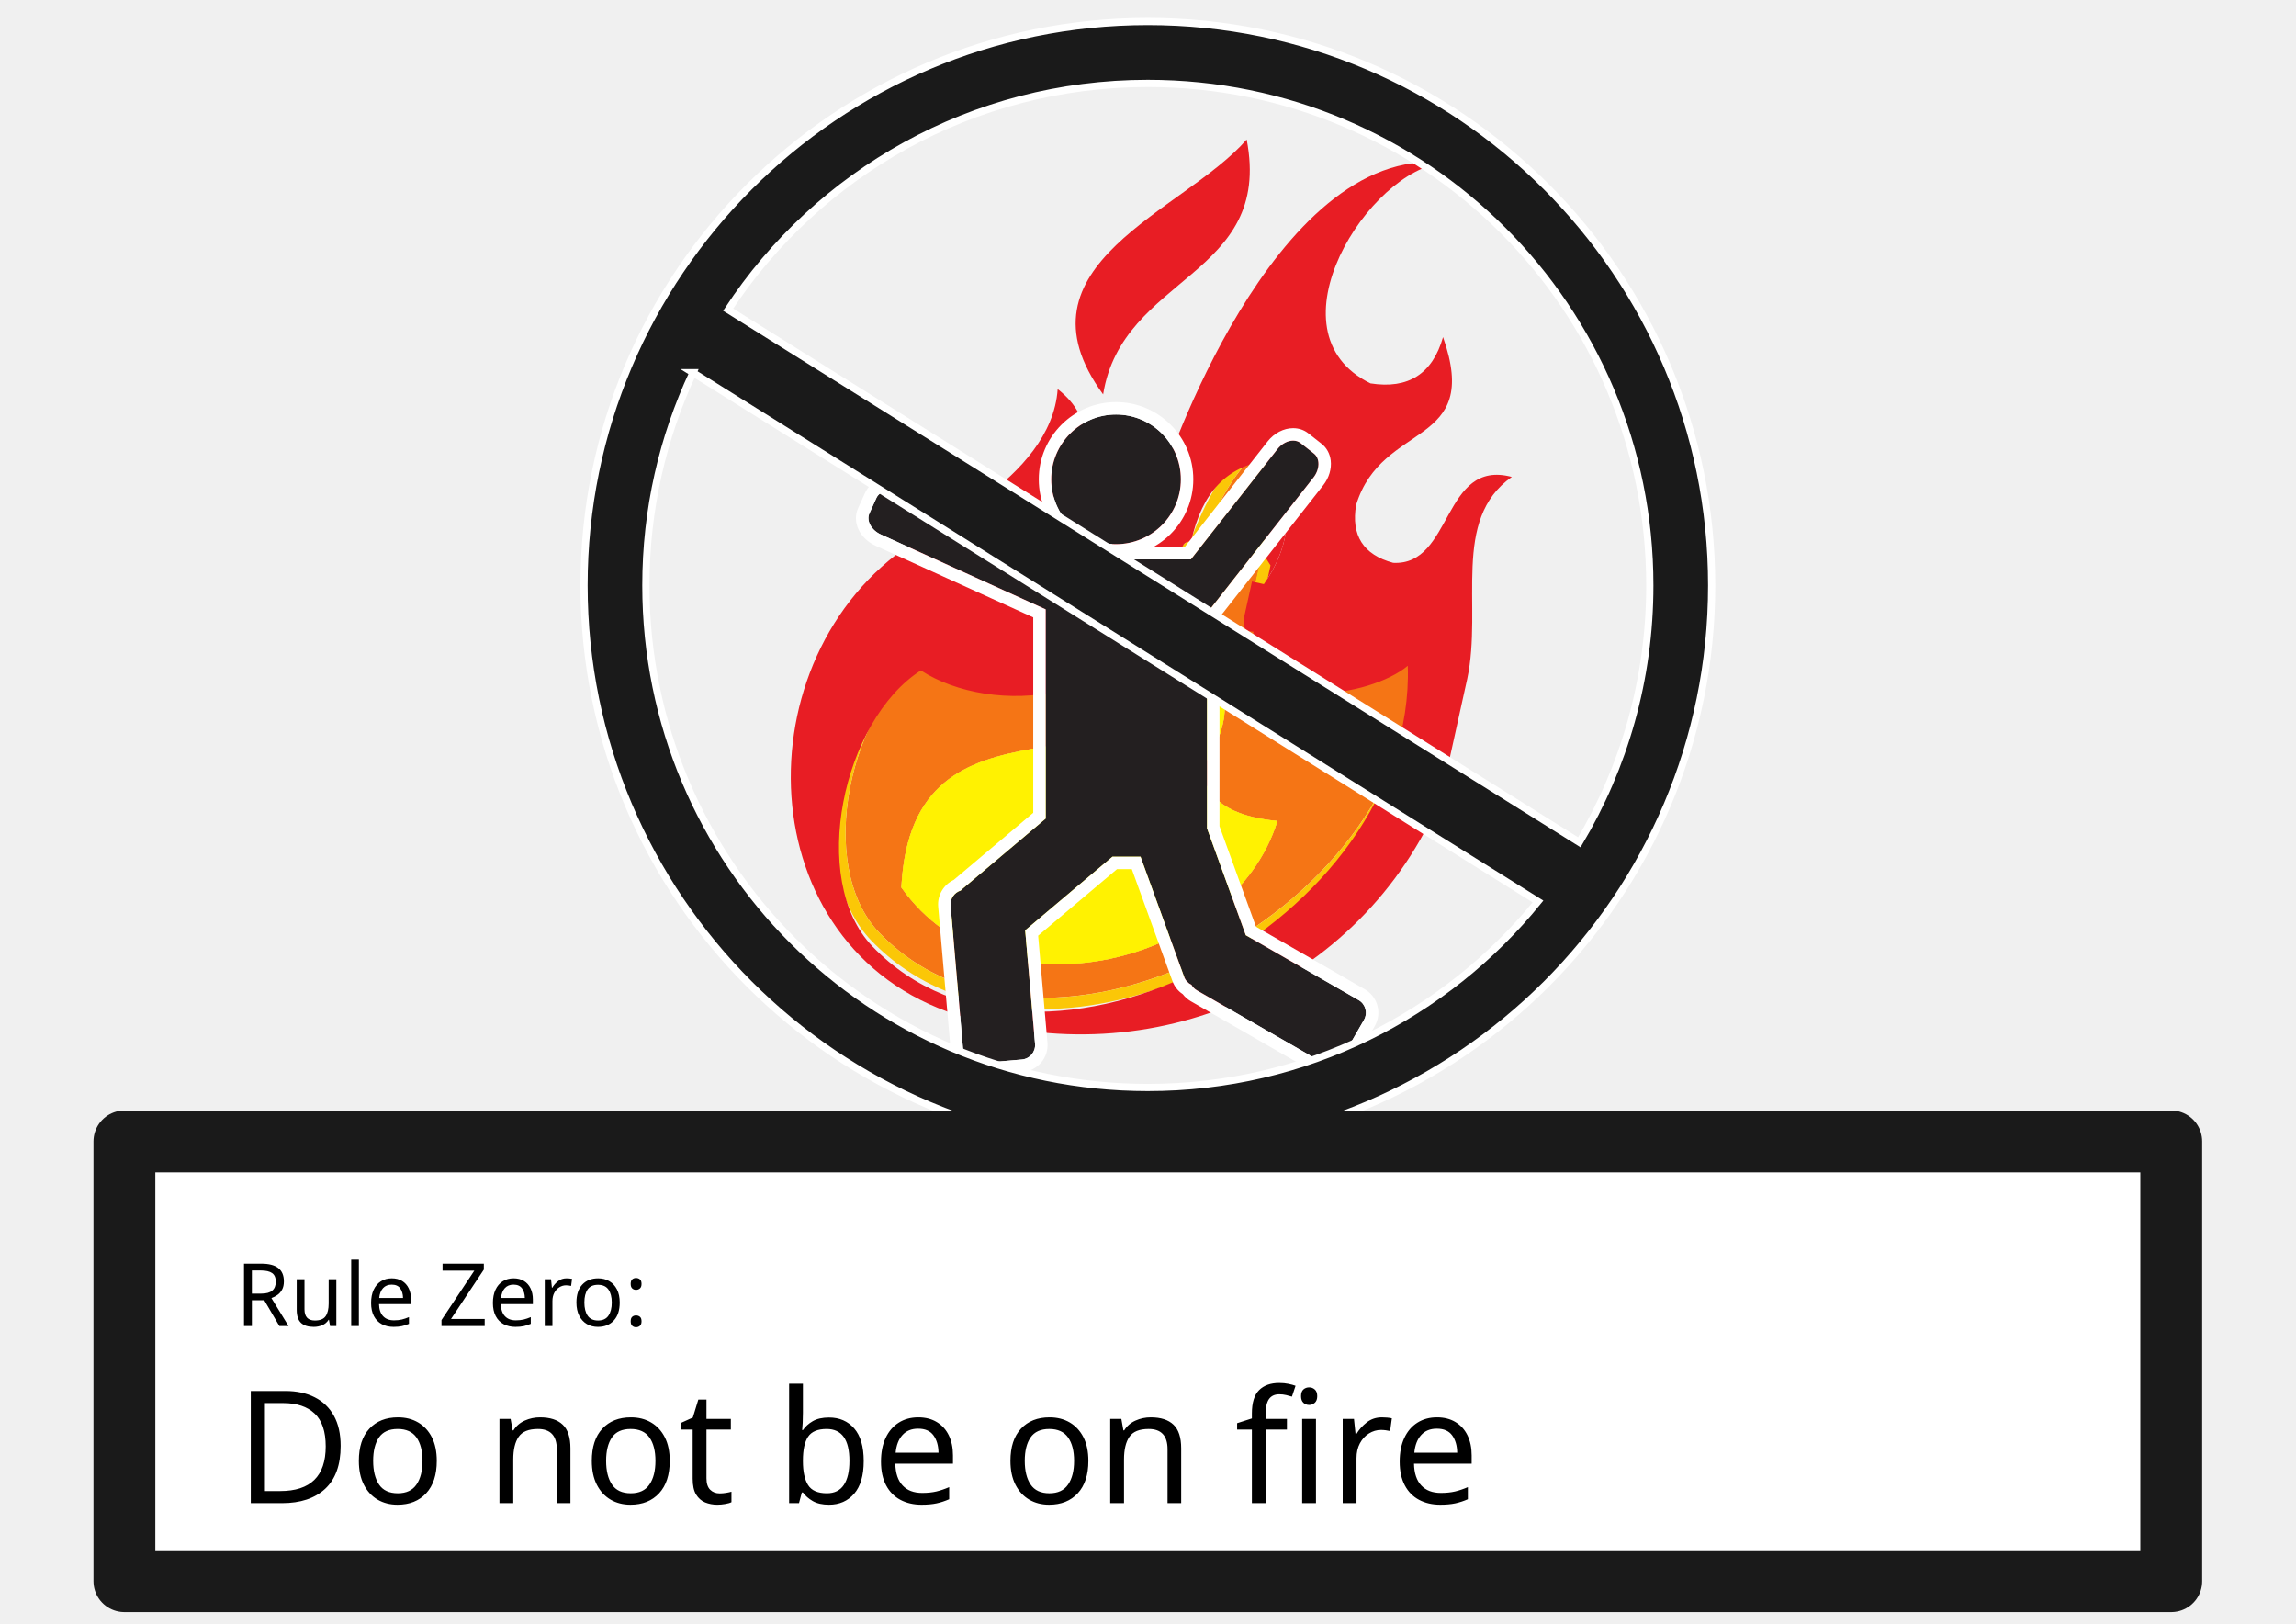
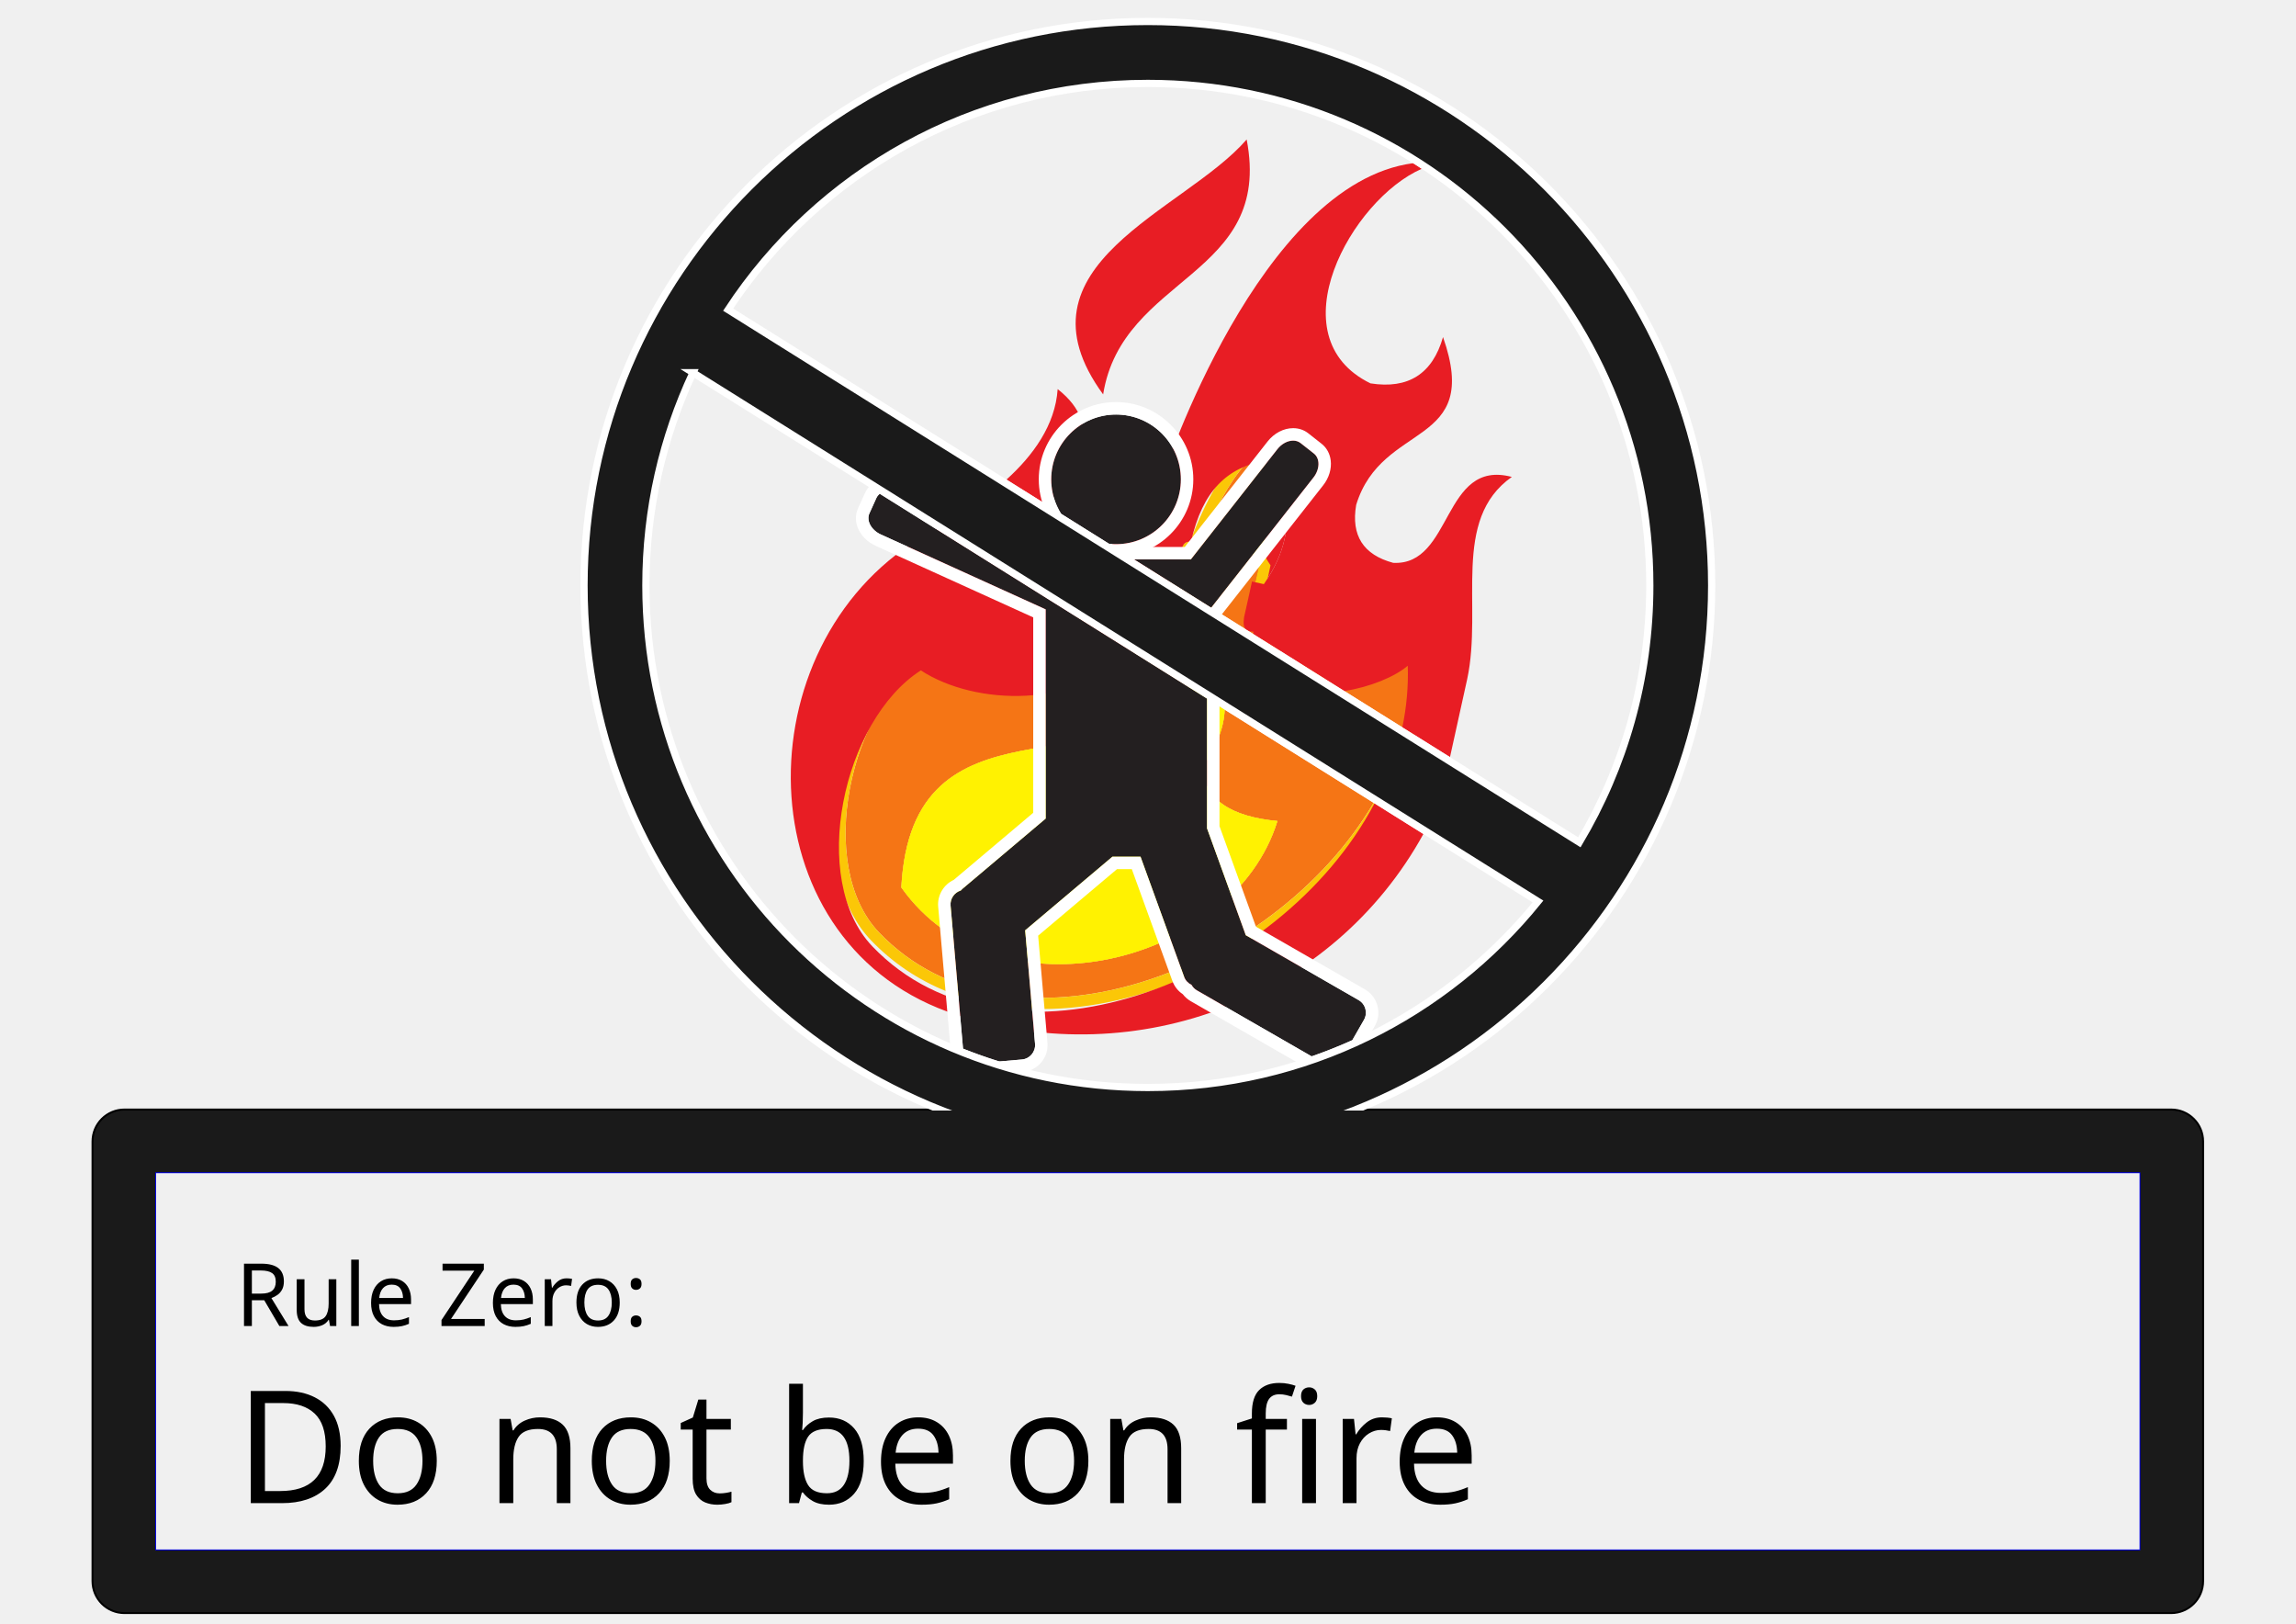
<svg xmlns="http://www.w3.org/2000/svg" width="1052.362" height="744.094" id="svg2" version="1.1">
  <defs id="defs4" />
-   <g id="layer1" transform="translate(0,-308.2677)">
-     <g id="g3020" transform="matrix(1.030885,0,0,1.030885,-357.0035,31.50217)">
-       <path d="m 917.573,485.903 c 2.791,16.137 10e-4,28.78 -9.331,42.242 -1.754,-0.388 -3.534,-0.781 -5.284,-1.167 -10.14,-15.783 8.96,-22.025 9.33,-42.242 1.749,0.386 3.529,0.779 5.285,1.167" style="fill:#e81d24;fill-opacity:1;fill-rule:nonzero;stroke:none" id="path22" />
-       <path d="m 747.064,662.982 c 4.918,-94.215 106.216,-37.383 132.474,-98.164 17.413,7.944 12.156,30.335 1.232,44.601 0.986,14.466 12.794,22.079 33.483,24.017 -19.611,63.606 -124.302,90.105 -167.189,29.545 m 228.099,-104.752 c -16.161,13.649 -70.013,23.496 -68.657,-15.16 -4.716,-0.024 -4.536,-3.152 -4.115,-6.45 0.772,-3.507 1.554,-7.039 2.333,-10.568 0.386,-1.755 0.774,-3.506 1.166,-5.284 -10.14,-15.781 8.961,-22.026 9.33,-42.241 1.75,0.385 3.527,0.779 5.281,1.166 -0.05,-6.034 -9.721,-5.906 -8.235,-12.902 -17.509,3.373 -31.63,42.858 -31.63,42.858 l -14.065,13.519 c 0,0 -76.808,57.449 -107.91,37.124 -34.77,22.258 -49.962,92.976 -21.547,122.661 73.897,77.213 241.634,-11.268 238.05,-124.722" style="fill:#f57515;fill-opacity:1;fill-rule:nonzero;stroke:none" id="path26" />
-       <path d="m 752.143,661.499 c 1.419,-21.407 8.078,-35.414 20.883,-43.991 11.894,-7.969 27.508,-10.424 44.039,-13.023 13.03,-2.049 26.506,-4.168 38.231,-9.273 11.825,-5.151 20.466,-12.776 26.262,-23.219 1.87,1.712 3.115,3.857 3.769,6.476 1.893,7.579 -1.528,18.799 -8.512,27.92 l -1.143,1.492 0.128,1.876 c 0.59,8.668 4.45,15.549 11.471,20.453 5.128,3.58 11.776,6.016 20.207,7.388 -2.728,6.685 -6.548,13.03 -11.402,18.933 -5.944,7.229 -13.293,13.625 -21.84,19.014 -16.926,10.67 -37.212,16.547 -57.121,16.547 -27.306,0 -50.305,-10.848 -64.971,-30.594 m 166.558,-201.024 -7.379,1.423 c -8.776,1.69 -17.454,10.158 -25.794,25.166 -4.784,8.61 -8.053,16.84 -9.168,19.781 l -13.011,12.506 c -3.946,2.904 -55.454,40.309 -87.983,40.309 -5.681,0 -10.385,-1.191 -13.98,-3.541 l -2.699,-1.762 -2.715,1.736 c -19.454,12.454 -34.335,39.852 -37.914,69.804 -2.994,25.061 2.639,47.112 15.454,60.5 19.181,20.043 45.565,30.636 76.299,30.636 44.144,0 92.89,-22.008 127.215,-57.435 13.851,-14.295 24.615,-29.974 31.996,-46.602 7.964,-17.94 11.705,-36.419 11.119,-54.924 l -0.324,-10.296 -7.87,6.646 c -8.086,6.83 -24.288,10.91 -35.28,10.91 -6.344,0 -15.014,-1.15 -20.304,-6.629 -3.471,-3.595 -5.114,-8.796 -4.88,-15.46 l 0.18,-5.131 -4.429,-0.022 c 0.019,-0.189 0.043,-0.396 0.069,-0.623 l 1.643,-7.438 0.641,-2.904 0.666,-3.021 0.5,-2.264 0.446,-2.022 -1.12,-1.744 c -3.871,-6.024 -2.234,-9.217 2.181,-16.496 2.735,-4.506 5.999,-9.885 7.331,-16.983 l 5.942,1.315 -0.051,-6.259 c -0.046,-5.354 -3.969,-8.119 -6.311,-9.771 -0.691,-0.487 -1.834,-1.294 -2.08,-1.689 -0.001,-0.051 0.004,-0.168 0.048,-0.366 l 1.56,-7.35 z m -101.586,236.6 c 41.818,0 85.213,-24.961 97.139,-63.639 -20.689,-1.939 -32.496,-9.551 -33.483,-24.017 10.922,-14.266 16.18,-36.657 -1.234,-44.601 -26.258,60.781 -127.555,3.949 -132.472,98.164 16.806,23.733 43.097,34.094 70.05,34.094 m 95.151,-230.285 c -1.488,6.996 8.185,6.869 8.235,12.902 -1.754,-0.388 -3.533,-0.781 -5.281,-1.166 -0.369,20.215 -19.471,26.46 -9.331,42.241 -0.393,1.778 -0.779,3.529 -1.165,5.284 -0.78,3.529 -1.56,7.061 -2.334,10.568 -0.421,3.297 -0.6,6.426 4.115,6.45 -0.713,20.334 13.846,27.245 30.164,27.245 14.703,0 30.834,-5.615 38.494,-12.085 2.645,83.713 -87.968,153.821 -165.35,153.821 -27.492,0 -53.326,-8.859 -72.699,-29.099 -28.416,-29.685 -13.224,-100.404 21.547,-122.661 4.675,3.056 10.381,4.354 16.706,4.354 35.75,0 91.204,-41.477 91.204,-41.477 l 14.065,-13.519 c 0,0 14.121,-39.485 31.63,-42.858" style="fill:#fbc707;fill-opacity:1;fill-rule:nonzero;stroke:none" id="path30" />
-       <path d="m 900.594,330.478 c 11.826,61.276 -55.324,60.156 -63.815,113.326 -42.206,-57.75 36.237,-81.391 63.815,-113.326" style="fill:#e81d24;fill-opacity:1;fill-rule:nonzero;stroke:none" id="path34" />
-       <path d="m 734.183,689.162 c -28.416,-29.685 -13.224,-100.404 21.547,-122.66 31.102,20.325 96.946,16.488 107.909,-37.125 1.751,0.389 4.699,-5.522 6.451,-5.136 2.205,-6.015 -0.621,-15.494 5.764,-14.989 5.135,-22.727 15.973,-32.879 33.481,-36.25 -1.488,6.995 8.185,6.867 8.238,12.901 2.791,16.137 10e-4,28.78 -9.331,42.242 -1.754,-0.388 -3.534,-0.78 -5.284,-1.167 -0.393,1.779 -0.78,3.53 -1.164,5.284 -0.781,3.529 -1.56,7.061 -2.336,10.568 -0.419,3.297 -0.6,6.426 4.117,6.449 -1.355,38.657 52.498,28.81 68.657,15.161 3.584,113.459 -164.153,201.936 -238.05,124.722 m 231.56,-170.485 c -13.314,-3.589 -18.789,-12.205 -16.473,-25.773 11.527,-37.601 56.004,-25.093 38.638,-74.586 -4.695,16.379 -15.449,23.221 -32.252,20.584 -46.931,-22.918 -0.361,-95.41 32.734,-98.054 -76.441,-8.341 -124.821,138.671 -124.821,138.671 l -8.779,14.658 c 0,0 -43.244,57.82 -55.719,26.483 -5.436,-20.565 52.869,-51.341 17.495,-79.225 -2.759,40.666 -61.636,64.558 -65.019,68.731 -76.034,50.495 -72.95,179.528 20.212,209.456 86.48,27.779 179.86,-12.921 215.223,-96.511 3.893,-17.605 7.78,-35.235 11.67,-52.837 6.939,-32.449 -7.221,-70.746 19.831,-89.791 -30.935,-8.188 -26.156,39.571 -52.74,38.195" style="fill:#e81d24;fill-opacity:1;fill-rule:nonzero;stroke:none" id="path38" />
-       <path d="m 880.77,609.42 c 0.986,14.465 12.794,22.079 33.483,24.016 -19.611,63.606 -124.304,90.105 -167.189,29.546 4.918,-94.215 106.215,-37.383 132.473,-98.164 17.414,7.944 12.156,30.335 1.234,44.601" style="fill:#fff201;fill-opacity:1;fill-rule:nonzero;stroke:none" id="path42" />
-       <path d="m 871.332,481.566 c 0,15.915 -12.902,28.816 -28.817,28.816 -15.915,0 -28.816,-12.901 -28.816,-28.816 0,-15.915 12.901,-28.816 28.816,-28.816 15.915,0 28.817,12.901 28.817,28.816" style="fill:#231f20;fill-opacity:1;fill-rule:nonzero;stroke:none" id="path46" />
-       <path d="m 842.515,447.212 c -18.942,0 -34.352,15.411 -34.352,34.354 0,18.941 15.41,34.352 34.352,34.352 18.944,0 34.354,-15.411 34.354,-34.352 0,-18.942 -15.41,-34.354 -34.354,-34.354 m 0,5.537 c 15.915,0 28.817,12.9 28.817,28.816 0,15.915 -12.902,28.816 -28.817,28.816 -15.915,0 -28.816,-12.901 -28.816,-28.816 0,-15.916 12.901,-28.816 28.816,-28.816" style="fill:#ffffff;fill-opacity:1;fill-rule:nonzero;stroke:none" id="path50" />
-       <path d="m 950.375,713.068 -50.169,-28.856 -17.23,-47.49 0,-95.724 47.297,-60.229 c 2.914,-3.71 3.004,-8.491 0.2,-10.681 l -5.909,-4.649 c -2.797,-2.199 -7.42,-0.978 -10.325,2.724 l -38.476,48.99 -64.096,0 -65.265,-29.645 c -4.291,-1.95 -8.955,-0.905 -10.432,2.34 l -3.104,6.839 c -1.478,3.246 0.812,7.445 5.095,9.395 l 73.267,33.273 0,93.01 -37.008,31.231 c -0.274,0.224 -0.514,0.481 -0.739,0.738 -2.846,0.873 -4.796,3.636 -4.531,6.714 l 5.585,64.23 c 0.307,3.544 3.429,6.166 6.98,5.859 l 19.131,-1.667 c 3.551,-0.299 6.166,-3.429 5.859,-6.971 l -4.39,-50.461 38.791,-32.722 12.498,0 19.363,53.339 c 0.599,1.667 1.826,2.929 3.311,3.636 0.547,0.986 1.354,1.841 2.408,2.447 l 55.888,32.144 c 3.087,1.775 7.021,0.713 8.797,-2.375 l 9.578,-16.649 c 1.768,-3.086 0.714,-7.02 -2.374,-8.787" style="fill:#231f20;fill-opacity:1;fill-rule:nonzero;stroke:none" id="path136" />
-       <path d="m 921.249,458.81 c -4.199,0 -8.446,2.219 -11.364,5.935 l -36.812,46.873 -60.206,0 -64.174,-29.15 c -2.126,-0.966 -4.431,-1.476 -6.666,-1.478 -5,0 -9.252,2.516 -11.095,6.565 l -3.106,6.844 c -2.78,6.105 0.664,13.454 7.843,16.723 l 70.025,31.799 0,86.873 -35.016,29.551 c -0.107,0.089 -0.211,0.179 -0.312,0.27 -4.513,2.084 -7.365,6.859 -6.928,11.911 l 5.585,64.233 c 0.54,6.235 5.67,10.939 11.931,10.939 0.346,0 0.696,-0.015 1.041,-0.045 l 19.134,-1.669 c 3.17,-0.264 6.06,-1.76 8.121,-4.204 2.065,-2.453 3.05,-5.562 2.774,-8.76 l -4.143,-47.601 35.05,-29.569 6.595,0 18.04,49.693 c 0.87,2.429 2.489,4.479 4.631,5.896 0.958,1.255 2.158,2.309 3.531,3.099 l 55.886,32.142 c 1.817,1.045 3.881,1.597 5.968,1.597 4.276,0 8.256,-2.304 10.39,-6.011 l 9.576,-16.648 c 1.594,-2.784 2.011,-6.009 1.18,-9.09 -0.833,-3.094 -2.821,-5.674 -5.601,-7.265 l -48.405,-27.841 -16.207,-44.672 0,-92.836 46.115,-58.724 c 2.572,-3.277 3.788,-7.299 3.334,-11.034 -0.367,-3.024 -1.817,-5.662 -4.082,-7.43 l -5.893,-4.636 c -1.896,-1.491 -4.225,-2.279 -6.739,-2.279 m 0,5.536 c 1.222,0 2.373,0.352 3.316,1.094 l 5.909,4.647 c 2.805,2.191 2.714,6.973 -0.2,10.681 l -47.297,60.229 0,95.725 17.23,47.489 50.169,28.858 c 3.087,1.768 4.141,5.701 2.374,8.787 l -9.578,16.648 c -1.192,2.076 -3.359,3.236 -5.59,3.236 -1.089,0 -2.194,-0.278 -3.208,-0.861 l -55.886,-32.142 c -1.054,-0.606 -1.86,-1.461 -2.408,-2.449 -1.486,-0.706 -2.714,-1.968 -3.312,-3.635 l -19.361,-53.34 -12.499,0 -38.791,32.724 4.391,50.461 c 0.306,3.542 -2.309,6.673 -5.86,6.971 l -19.131,1.666 c -0.19,0.016 -0.376,0.025 -0.564,0.025 -3.312,0 -6.125,-2.53 -6.416,-5.884 l -5.584,-64.229 c -0.266,-3.078 1.684,-5.841 4.531,-6.714 0.224,-0.256 0.465,-0.515 0.738,-0.738 l 37.008,-31.231 0,-93.01 -73.266,-33.273 c -4.284,-1.95 -6.574,-6.15 -5.096,-9.395 l 3.104,-6.839 c 0.974,-2.139 3.333,-3.322 6.056,-3.322 1.407,0 2.914,0.318 4.376,0.981 l 65.265,29.646 64.096,0 38.476,-48.991 c 1.926,-2.453 4.606,-3.816 7.009,-3.816" style="fill:#ffffff;fill-opacity:1;fill-rule:nonzero;stroke:none" id="path140" />
+   <g id="layer1" transform="translate(0,-308.2677)" style="display:inline">
+     <path style="font-size:medium;font-style:normal;font-variant:normal;font-weight:normal;font-stretch:normal;text-indent:0;text-align:start;text-decoration:none;line-height:normal;letter-spacing:normal;word-spacing:normal;text-transform:none;direction:ltr;block-progression:tb;writing-mode:lr-tb;text-anchor:start;baseline-shift:baseline;color:#000000;fill:none;stroke:#ff0000;stroke-width:0.709;stroke-miterlimit:4;stroke-dasharray:none;marker:none;visibility:visible;display:inline;overflow:visible;enable-background:accumulate;font-family:Sans;-inkscape-font-specification:Sans" d="m 526.094,318.111 c -142.555,0 -258.406,115.883 -258.406,258.438 0,109.272 68.073,202.875 164.062,240.625 l -374.719,0 a 14.175,14.175 0 0 0 -14.188,14.188 l 0,201.5 a 14.175,14.175 0 0 0 14.188,14.188 l 938.156,0 a 14.175,14.175 0 0 0 14.156,-14.188 l 0,-201.5 a 14.175,14.175 0 0 0 -14.156,-14.188 l -374.75,0 c 95.998,-37.75 164.094,-131.353 164.094,-240.625 0,-142.555 -115.883,-258.438 -258.438,-258.438 z" id="path3904" />
+     <path style="font-size:medium;font-style:normal;font-variant:normal;font-weight:normal;font-stretch:normal;text-indent:0;text-align:start;text-decoration:none;line-height:normal;letter-spacing:normal;word-spacing:normal;text-transform:none;direction:ltr;block-progression:tb;writing-mode:lr-tb;text-anchor:start;baseline-shift:baseline;color:#000000;fill:none;stroke:#0000ff;stroke-width:0.709;stroke-miterlimit:4;stroke-dasharray:none;marker:none;visibility:visible;display:inline;overflow:visible;enable-background:accumulate;font-family:Sans;-inkscape-font-specification:Sans" d="m 526.094,346.486 c 127.235,0 230.094,102.827 230.094,230.062 0,43.051 -11.801,83.29 -32.312,117.719 L 333.75,450.174 c 41.092,-62.498 111.815,-103.688 192.344,-103.688 z" id="path3902" />
+     <path style="font-size:medium;font-style:normal;font-variant:normal;font-weight:normal;font-stretch:normal;text-indent:0;text-align:start;text-decoration:none;line-height:normal;letter-spacing:normal;word-spacing:normal;text-transform:none;direction:ltr;block-progression:tb;writing-mode:lr-tb;text-anchor:start;baseline-shift:baseline;color:#000000;fill:none;stroke:#0000ff;stroke-width:0.709;stroke-miterlimit:4;stroke-dasharray:none;marker:none;visibility:visible;display:inline;overflow:visible;enable-background:accumulate;font-family:Sans;-inkscape-font-specification:Sans" d="M 317.625,479.049 704.938,721.393 c -42.157,52.014 -106.552,85.25 -178.844,85.25 -127.235,0 -230.062,-102.859 -230.062,-230.094 0,-34.878 7.756,-67.906 21.594,-97.5 z" id="path3900" />
+     <path style="font-size:medium;font-style:normal;font-variant:normal;font-weight:normal;font-stretch:normal;text-indent:0;text-align:start;text-decoration:none;line-height:normal;letter-spacing:normal;word-spacing:normal;text-transform:none;direction:ltr;block-progression:tb;writing-mode:lr-tb;text-anchor:start;baseline-shift:baseline;color:#000000;fill:none;stroke:#0000ff;stroke-width:0.709;stroke-miterlimit:4;stroke-dasharray:none;marker:none;visibility:visible;display:inline;overflow:visible;enable-background:accumulate;font-family:Sans;-inkscape-font-specification:Sans" d="m 71.188,845.549 909.812,0 0,173.156 -909.812,0 0,-173.156 z" id="path3879" />
+   </g>
+   <g id="layer2" style="display:inline">
+     <text xml:space="preserve" style="font-size:49.86px;font-style:normal;font-variant:normal;font-weight:normal;font-stretch:normal;text-align:start;line-height:125%;letter-spacing:0px;word-spacing:0px;text-anchor:start;fill:#000000;fill-opacity:1;stroke:none;display:inline;font-family:Raoul TRANSPORT Britannique;-inkscape-font-specification:Raoul TRANSPORT Britannique" x="107.96" y="607.665" id="text3759">
+       <tspan x="107.96" y="607.665" id="tspan3773" style="font-size:40px;text-align:start;text-anchor:start;stroke:none">Rule Zero:</tspan>
+       <tspan id="tspan3808" x="107.96" y="688.843" style="font-size:72px;text-align:start;text-anchor:start;stroke:none">Do not be on fire</tspan>
+     </text>
+     <g transform="translate(0,-308.2677)" style="display:inline" id="g3852">
+       <path d="m 588.909,532.413 c 2.877,16.636 10e-4,29.669 -9.619,43.547 -1.808,-0.399 -3.643,-0.805 -5.447,-1.204 -10.453,-16.27 9.237,-22.705 9.618,-43.547 1.803,0.398 3.638,0.803 5.448,1.204" style="fill:#e81d24;fill-opacity:1;fill-rule:nonzero;stroke:none" id="path22" />
+       <path id="path26" transform="translate(0,308.2677)" d="m 583.438,204.438 c -18.05,3.477 -32.594,44.188 -32.594,44.188 l -14.5,13.938 c 0,0 -1.306,0.944 -3.094,2.219 l 45.344,28.375 c -0.822,-2.934 -1.227,-6.287 -1.094,-10.094 -4.862,-0.024 -4.684,-3.226 -4.25,-6.625 0.796,-3.616 1.603,-7.269 2.406,-10.906 0.398,-1.809 0.814,-3.605 1.219,-5.438 -10.453,-16.269 9.214,-22.723 9.594,-43.562 1.804,0.397 3.661,0.819 5.469,1.219 -0.051,-6.22 -10.032,-6.1 -8.5,-13.312 z m -84.406,81.781 c -25.018,13.642 -56.465,26.043 -73.938,14.625 -35.844,22.945 -51.511,95.836 -22.219,126.438 60.111,62.807 180.44,19.249 226.719,-59.375 L 561.312,325.188 c -0.284,8.859 -4.527,18.685 -10.344,26.281 1.017,14.913 13.204,22.783 34.531,24.781 -20.217,65.571 -128.164,92.868 -172.375,30.438 4.792,-91.809 98.346,-44.502 131.438,-91.969 l -45.531,-28.5 z m 149.25,12.5 c -8.122,6.859 -25.474,12.749 -40.969,12.406 l 36.719,22.969 c 3.108,-11.409 4.633,-23.252 4.25,-35.375 z" style="fill:#f57515;fill-opacity:1;fill-rule:nonzero;stroke:none" />
+       <path id="path30" transform="translate(0,308.2677)" d="m 590.062,197.938 -7.594,1.469 c -9.047,1.742 -17.996,10.465 -26.594,25.938 -4.931,8.876 -8.288,17.343 -9.438,20.375 L 533,258.625 c -0.569,0.419 -2.167,1.61 -4.469,3.219 l 4.719,2.938 c 1.934,-1.377 3.094,-2.219 3.094,-2.219 l 14.5,-13.938 c 0,0 14.544,-40.711 32.594,-44.188 -1.533,7.212 8.448,7.092 8.5,13.312 -1.808,-0.399 -3.666,-0.822 -5.469,-1.219 -0.38,20.839 -20.047,27.294 -9.594,43.562 -0.405,1.832 -0.821,3.628 -1.219,5.438 -0.804,3.638 -1.609,7.292 -2.406,10.906 -0.434,3.399 -0.611,6.601 4.25,6.625 -0.134,3.811 0.27,7.157 1.094,10.094 l 8.344,5.219 c -3.083,-3.662 -4.537,-8.735 -4.312,-15.125 l 0.188,-5.281 -4.562,-0.031 c 0.019,-0.195 0.035,-0.392 0.062,-0.625 l 1.719,-7.688 0.656,-3 0.688,-3.094 0.5,-2.344 0.469,-2.094 -1.156,-1.781 c -3.991,-6.21 -2.301,-9.496 2.25,-17 2.819,-4.645 6.189,-10.183 7.562,-17.5 l 6.125,1.344 -0.062,-6.469 c -0.048,-5.519 -4.085,-8.359 -6.5,-10.062 -0.713,-0.503 -1.902,-1.343 -2.156,-1.75 -10e-4,-0.053 0.018,-0.17 0.062,-0.375 l 1.594,-7.562 z m -96.031,85.156 c -16.957,9.038 -36.385,17.094 -51.719,17.094 -5.857,0 -10.7,-1.234 -14.406,-3.656 l -2.781,-1.812 -2.812,1.781 c -20.055,12.838 -35.404,41.092 -39.094,71.969 -3.086,25.835 2.727,48.574 15.938,62.375 19.774,20.662 46.973,31.562 78.656,31.562 45.507,0 95.771,-22.666 131.156,-59.188 9.897,-10.214 18.262,-21.126 25,-32.562 l -4.375,-2.719 c -30.903,52.493 -94.82,89.344 -151.781,89.344 -28.342,0 -54.967,-9.135 -74.938,-30 -29.294,-30.602 -13.626,-103.493 22.219,-126.438 4.819,3.151 10.698,4.469 17.219,4.469 17.118,0 38.6,-9.214 56.719,-19.094 l -5,-3.125 z m 159.031,4.844 -8.094,6.844 c -8.336,7.041 -25.043,11.25 -36.375,11.25 -3.642,0 -8.012,-0.386 -12.125,-1.688 l 10.812,6.781 c 0.439,0.01 0.871,0.031 1.312,0.031 15.157,0 31.791,-5.768 39.688,-12.438 0.383,12.125 -1.142,23.965 -4.25,35.375 -0.003,0.01 0.003,0.021 0,0.031 l 4.531,2.812 c 3.616,-12.677 5.251,-25.543 4.844,-38.406 L 653.062,287.938 z m -108.5,26.781 c -33.091,47.467 -126.646,0.16 -131.438,91.969 17.325,24.465 44.434,35.156 72.219,35.156 43.109,0 87.862,-25.722 100.156,-65.594 -21.328,-1.999 -33.515,-9.868 -34.531,-24.781 5.816,-7.597 10.06,-17.422 10.344,-26.281 l -5.25,-3.281 c 0.839,7.668 -2.639,17.928 -9.156,26.438 l -1.188,1.562 0.125,1.906 c 0.608,8.935 4.574,16.039 11.812,21.094 5.286,3.691 12.152,6.211 20.844,7.625 -2.812,6.891 -6.745,13.415 -11.75,19.5 -6.127,7.452 -13.72,14.07 -22.531,19.625 -17.449,11 -38.351,17.062 -58.875,17.062 -28.15,0 -51.85,-11.206 -66.969,-31.562 1.463,-22.069 8.331,-36.501 21.531,-45.344 12.261,-8.215 28.333,-10.758 45.375,-13.438 13.432,-2.112 27.35,-4.269 39.438,-9.531 10.398,-4.53 18.38,-10.946 24.219,-19.406 l -4.375,-2.719 z" style="fill:#fbc707;fill-opacity:1;fill-rule:nonzero;stroke:none" />
+       <path d="m 571.405,372.187 c 12.192,63.169 -57.032,62.014 -65.786,116.826 -43.51,-59.534 37.357,-83.905 65.786,-116.826" style="fill:#e81d24;fill-opacity:1;fill-rule:nonzero;stroke:none" id="path34" />
+       <path id="path38" transform="translate(0,308.2677)" d="M 647.719,74.781 C 577.164,84.067 533.25,217.562 533.25,217.562 l -9.062,15.125 c 0,0 -6.283,8.402 -14.812,17.188 l 26.906,16.812 c 1.32,-1.54 2.701,-3.249 3.688,-3.031 2.273,-6.201 -0.645,-15.958 5.938,-15.438 5.294,-23.429 16.45,-33.9 34.5,-37.375 -1.533,7.211 8.446,7.092 8.5,13.312 2.877,16.636 -0.005,29.653 -9.625,43.531 -1.808,-0.399 -3.633,-0.788 -5.438,-1.188 -0.405,1.834 -0.792,3.63 -1.188,5.438 -0.805,3.638 -1.637,7.292 -2.438,10.906 -0.286,2.249 -0.444,4.405 0.875,5.625 l 0.938,0.562 c 0.626,0.269 1.396,0.433 2.438,0.438 -0.013,0.38 0.003,0.754 0,1.125 l 41.719,26.094 c 11.763,-1.855 22.989,-6.464 29.062,-11.594 0.303,9.605 -0.573,19.041 -2.5,28.219 l 21.844,13.656 c 2.639,-11.95 5.268,-23.903 7.906,-35.844 7.153,-33.451 -7.45,-72.929 20.438,-92.562 -31.89,-8.44 -26.97,40.794 -54.375,39.375 -13.725,-3.7 -19.357,-12.576 -16.969,-26.562 11.884,-38.763 57.715,-25.884 39.812,-76.906 -4.84,16.885 -15.927,23.938 -33.25,21.219 -43.688,-21.334 -8.773,-84.315 23.531,-98.344 -1.313,-0.865 -2.636,-1.724 -3.969,-2.562 z M 484.781,178.312 c -1.127,16.606 -11.338,30.478 -23.469,41.469 l 18.906,11.812 c 12.879,-16.794 26.994,-35.6 4.562,-53.281 z M 428.938,242.375 c -5.989,3.425 -10.337,5.732 -11.188,6.781 -78.382,52.055 -75.196,185.084 20.844,215.938 83.221,26.732 172.632,-8.067 213.812,-82.906 L 630,368.156 C 586.539,450.619 461.506,498.116 399.844,433.688 370.55,403.086 386.217,330.162 422.062,307.219 c 24.968,16.316 71.662,17.55 96.438,-8.812 L 428.938,242.375 z" style="fill:#e81d24;fill-opacity:1;fill-rule:nonzero;stroke:none" />
+       <path id="path42" transform="translate(0,308.2677)" d="m 544.562,314.719 c -33.091,47.467 -126.646,0.16 -131.438,91.969 44.21,62.429 152.158,35.133 172.375,-30.438 -21.328,-1.997 -33.515,-9.869 -34.531,-24.781 5.816,-7.597 10.06,-17.422 10.344,-26.281 l -16.75,-10.469 z" style="fill:#fff201;fill-opacity:1;fill-rule:nonzero;stroke:none" />
+       <path id="path46" transform="translate(0,308.2677)" d="m 511.531,189.969 c -16.407,0 -29.719,13.312 -29.719,29.719 0,5.809 1.681,11.204 4.562,15.781 l 21.938,13.719 c 1.059,0.114 2.129,0.188 3.219,0.188 16.407,0 29.719,-13.281 29.719,-29.688 0,-16.407 -13.312,-29.719 -29.719,-29.719 z" style="fill:#231f20;fill-opacity:1;fill-rule:nonzero;stroke:none" />
+       <path d="m 511.532,492.527 c -19.528,0 -35.413,15.887 -35.413,35.415 0,19.526 15.886,35.413 35.413,35.413 19.529,0 35.415,-15.887 35.415,-35.413 0,-19.528 -15.886,-35.415 -35.415,-35.415 m 0,5.709 c 16.407,0 29.708,13.298 29.708,29.706 0,16.407 -13.301,29.706 -29.708,29.706 -16.407,0 -29.706,-13.3 -29.706,-29.706 0,-16.408 13.3,-29.706 29.706,-29.706" style="fill:#ffffff;fill-opacity:1;fill-rule:nonzero;stroke:none" id="path50" />
+       <path id="path136" transform="translate(0,308.2677)" d="m 592.281,201.938 c -2.363,0.151 -4.941,1.522 -6.812,3.906 l -39.656,50.531 -26,0 L 555.156,278.5 602,218.844 c 3.004,-3.825 3.109,-8.742 0.219,-11 L 596.125,203.062 c -1.081,-0.85 -2.426,-1.215 -3.844,-1.125 z M 403.25,226.281 c -0.658,0.521 -1.21,1.164 -1.562,1.938 L 398.5,235.25 c -1.523,3.346 0.835,7.677 5.25,9.688 l 75.531,34.312 0,95.875 -38.156,32.188 c -0.282,0.231 -0.518,0.517 -0.75,0.781 -2.934,0.899 -4.961,3.734 -4.688,6.906 l 5.719,65.562 c 5.43,2.163 10.967,4.125 16.594,5.875 l 10.375,-0.906 c 3.661,-0.308 6.348,-3.536 6.031,-7.188 l -4.531,-52 40,-33.75 12.875,0 19.969,55 c 0.617,1.719 1.875,3.021 3.406,3.75 0.564,1.017 1.414,1.906 2.5,2.531 l 52.531,30.219 c 6.361,-2.211 12.598,-4.694 18.688,-7.438 l 5.312,-9.281 c 1.822,-3.182 0.745,-7.24 -2.438,-9.062 L 571,428.594 553.25,379.625 l 0,-59.469 -150,-93.875 z" style="fill:#231f20;fill-opacity:1;fill-rule:nonzero;stroke:none" />
+       <path d="m 592.698,504.482 c -4.328,0 -8.707,2.287 -11.715,6.118 l -37.949,48.32 -62.066,0 -66.156,-30.05 c -2.192,-0.996 -4.568,-1.522 -6.872,-1.523 -5.154,0 -9.538,2.594 -11.438,6.768 l -3.202,7.055 c -2.866,6.294 0.684,13.869 8.085,17.239 l 72.188,32.781 0,89.556 -36.098,30.464 c -0.111,0.091 -0.218,0.184 -0.322,0.278 -4.652,2.148 -7.592,7.071 -7.141,12.279 l 5.757,66.216 c 0.557,6.428 5.845,11.277 12.3,11.277 0.357,0 0.718,-0.015 1.073,-0.046 l 19.725,-1.72 c 3.268,-0.272 6.247,-1.814 8.372,-4.334 2.129,-2.528 3.144,-5.734 2.859,-9.031 l -4.27,-49.071 36.133,-30.482 6.799,0 18.597,51.227 c 0.897,2.504 2.566,4.617 4.774,6.078 0.987,1.294 2.224,2.38 3.64,3.194 l 57.612,33.135 c 1.874,1.077 4.001,1.647 6.152,1.647 4.408,0 8.511,-2.375 10.711,-6.197 l 9.872,-17.162 c 1.643,-2.87 2.073,-6.194 1.216,-9.371 -0.858,-3.189 -2.908,-5.849 -5.774,-7.489 l -49.9,-28.701 -16.708,-46.052 0,-95.704 47.539,-60.537 c 2.652,-3.379 3.904,-7.524 3.437,-11.375 -0.379,-3.117 -1.874,-5.837 -4.209,-7.659 l -6.074,-4.779 c -1.955,-1.537 -4.355,-2.349 -6.947,-2.349 m 0,5.707 c 1.26,0 2.446,0.363 3.419,1.128 l 6.091,4.791 c 2.892,2.259 2.798,7.188 -0.206,11.011 l -48.758,62.089 0,98.681 17.762,48.955 51.718,29.749 c 3.183,1.822 4.269,5.877 2.447,9.059 l -9.873,17.162 c -1.229,2.14 -3.462,3.336 -5.763,3.336 -1.122,0 -2.261,-0.286 -3.307,-0.888 l -57.612,-33.135 c -1.086,-0.625 -1.917,-1.506 -2.482,-2.524 -1.532,-0.728 -2.798,-2.028 -3.415,-3.747 l -19.959,-54.987 -12.885,0 -39.989,33.734 4.527,52.02 c 0.316,3.652 -2.38,6.879 -6.041,7.187 l -19.722,1.718 c -0.196,0.017 -0.388,0.026 -0.581,0.026 -3.415,0 -6.314,-2.608 -6.614,-6.065 l -5.756,-66.212 c -0.274,-3.173 1.736,-6.022 4.671,-6.921 0.231,-0.264 0.479,-0.531 0.76,-0.76 l 38.15,-32.196 0,-95.883 -75.529,-34.3 c -4.416,-2.01 -6.777,-6.34 -5.254,-9.685 l 3.2,-7.05 c 1.004,-2.205 3.435,-3.425 6.243,-3.425 1.451,0 3.004,0.327 4.511,1.012 l 67.281,30.562 66.076,0 39.665,-50.504 c 1.986,-2.528 4.749,-3.934 7.225,-3.934" style="fill:#ffffff;fill-opacity:1;fill-rule:nonzero;stroke:none" id="path140" />
    </g>
-     <path style="font-size:medium;font-style:normal;font-variant:normal;font-weight:normal;font-stretch:normal;text-indent:0;text-align:start;text-decoration:none;line-height:normal;letter-spacing:normal;word-spacing:normal;text-transform:none;direction:ltr;block-progression:tb;writing-mode:lr-tb;text-anchor:start;baseline-shift:baseline;color:#000000;fill:#1a1a1a;fill-opacity:1;stroke:#ffffff;stroke-width:3.303;stroke-miterlimit:4;stroke-dasharray:none;marker:none;visibility:visible;display:inline;overflow:visible;enable-background:accumulate;font-family:Sans;-inkscape-font-specification:Sans" d="m 526.094,318.111 c -142.555,0 -258.406,115.883 -258.406,258.438 0,142.555 115.852,258.438 258.406,258.438 142.555,0 258.438,-115.883 258.438,-258.438 0,-142.555 -115.883,-258.438 -258.438,-258.438 z m 0,28.375 c 127.235,0 230.094,102.827 230.094,230.062 0,43.051 -11.801,83.29 -32.312,117.719 L 333.75,450.174 C 374.842,387.676 445.565,346.486 526.094,346.486 z M 317.625,479.049 704.938,721.393 c -42.157,52.014 -106.552,85.25 -178.844,85.25 -127.235,0 -230.062,-102.859 -230.062,-230.094 0,-34.878 7.756,-67.906 21.594,-97.5 z" id="path4264" />
-     <g id="g4211" transform="translate(148,97.68902)" style="stroke:#1a1a1a">
-       <rect y="733.673" x="-90.981" height="201.511" width="938.163" id="rect3790" style="fill:#ffffff;stroke:#1a1a1a;stroke-width:28.346;stroke-linecap:round;stroke-linejoin:round;stroke-miterlimit:4;stroke-opacity:1;stroke-dasharray:none;stroke-dashoffset:0.213" />
-       <text id="text3759" y="818.244" x="-40.04" style="font-size:49.86px;font-style:normal;font-variant:normal;font-weight:normal;font-stretch:normal;text-align:start;line-height:125%;letter-spacing:0px;word-spacing:0px;text-anchor:start;fill:#000000;fill-opacity:1;stroke:none;font-family:Raoul TRANSPORT Britannique;-inkscape-font-specification:Raoul TRANSPORT Britannique" xml:space="preserve">
-         <tspan style="font-size:40px;text-align:start;text-anchor:start;stroke:none" id="tspan3773" y="818.244" x="-40.04">Rule Zero:</tspan>
-         <tspan style="font-size:72px;text-align:start;text-anchor:start;stroke:none" y="899.422" x="-40.04" id="tspan3808">Do not be on fire</tspan>
-       </text>
-     </g>
+     <path transform="translate(0,-308.2677)" id="path3906" d="m 526.094,318.111 c -142.555,0 -258.406,115.883 -258.406,258.438 0,109.272 68.073,202.875 164.062,240.625 l -374.719,0 a 14.175,14.175 0 0 0 -14.188,14.188 l 0,201.5 a 14.175,14.175 0 0 0 14.188,14.188 l 938.156,0 a 14.175,14.175 0 0 0 14.156,-14.188 l 0,-201.5 a 14.175,14.175 0 0 0 -14.156,-14.188 l -374.75,0 c 95.998,-37.75 164.094,-131.353 164.094,-240.625 0,-142.555 -115.883,-258.438 -258.438,-258.438 z" style="display:inline;font-size:medium;font-style:normal;font-variant:normal;font-weight:normal;font-stretch:normal;text-indent:0;text-align:start;text-decoration:none;line-height:normal;letter-spacing:normal;word-spacing:normal;text-transform:none;direction:ltr;block-progression:tb;writing-mode:lr-tb;text-anchor:start;baseline-shift:baseline;color:#000000;fill:none;stroke:#000000;stroke-width:1.772;stroke-miterlimit:4;stroke-dasharray:none;marker:none;visibility:visible;overflow:visible;enable-background:accumulate;font-family:Sans;-inkscape-font-specification:Sans" />
+   </g>
+   <g id="layer3" style="display:inline">
+     <path transform="translate(0,-308.2677)" style="font-size:medium;font-style:normal;font-variant:normal;font-weight:normal;font-stretch:normal;text-indent:0;text-align:start;text-decoration:none;line-height:normal;letter-spacing:normal;word-spacing:normal;text-transform:none;direction:ltr;block-progression:tb;writing-mode:lr-tb;text-anchor:start;baseline-shift:baseline;color:#000000;fill:#1a1a1a;fill-opacity:1;stroke:#ffffff;stroke-width:3.303;stroke-miterlimit:4;stroke-dasharray:none;marker:none;visibility:visible;display:inline;overflow:visible;enable-background:accumulate;font-family:Sans;-inkscape-font-specification:Sans" d="m 526.094,318.111 c -142.555,0 -258.406,115.883 -258.406,258.438 0,142.555 115.852,258.438 258.406,258.438 142.555,0 258.438,-115.883 258.438,-258.438 0,-142.555 -115.883,-258.438 -258.438,-258.438 z m 0,28.375 c 127.235,0 230.094,102.827 230.094,230.062 0,43.051 -11.801,83.29 -32.312,117.719 L 333.75,450.174 C 374.842,387.676 445.565,346.486 526.094,346.486 z M 317.625,479.049 704.938,721.393 c -42.157,52.014 -106.552,85.25 -178.844,85.25 -127.235,0 -230.062,-102.859 -230.062,-230.094 0,-34.878 7.756,-67.906 21.594,-97.5 z" id="path4264" />
+     <rect style="fill:none;stroke:#1a1a1a;stroke-width:28.346;stroke-linecap:round;stroke-linejoin:round;stroke-miterlimit:4;stroke-opacity:1;stroke-dasharray:none;stroke-dashoffset:0.213;display:inline" id="rect3790" width="938.163" height="201.511" x="57.019" y="523.094" />
  </g>
</svg>
